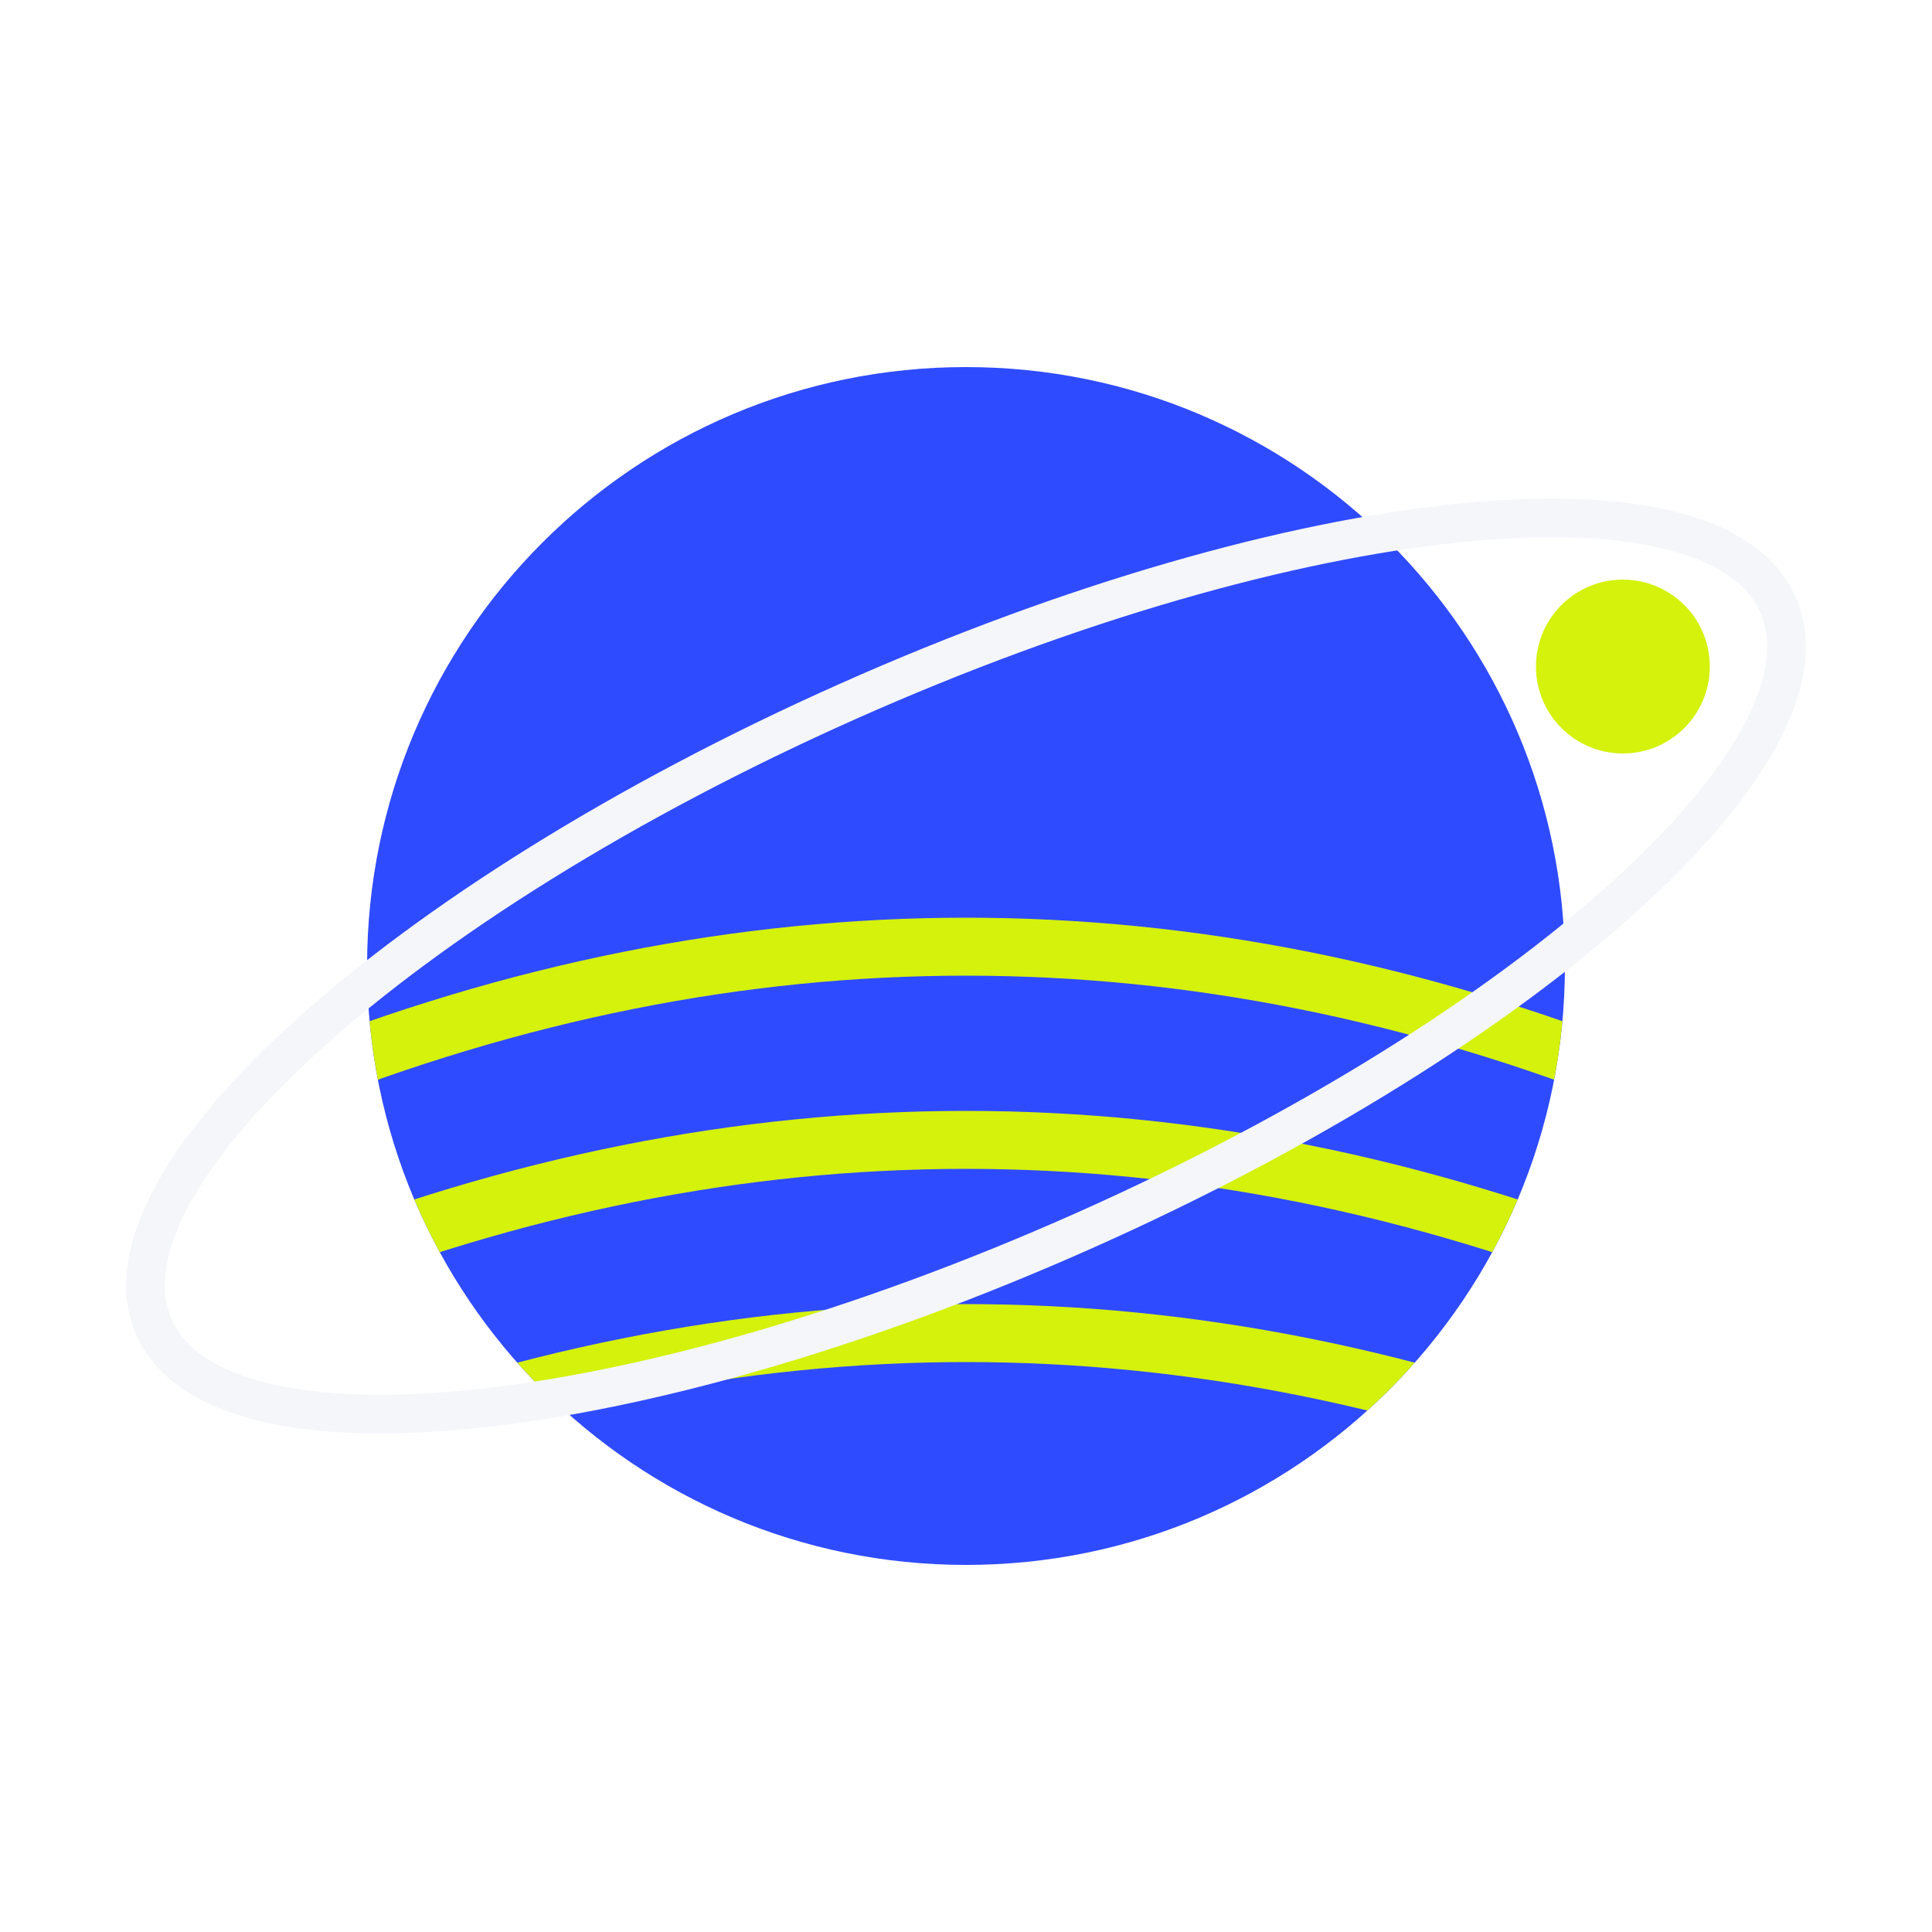
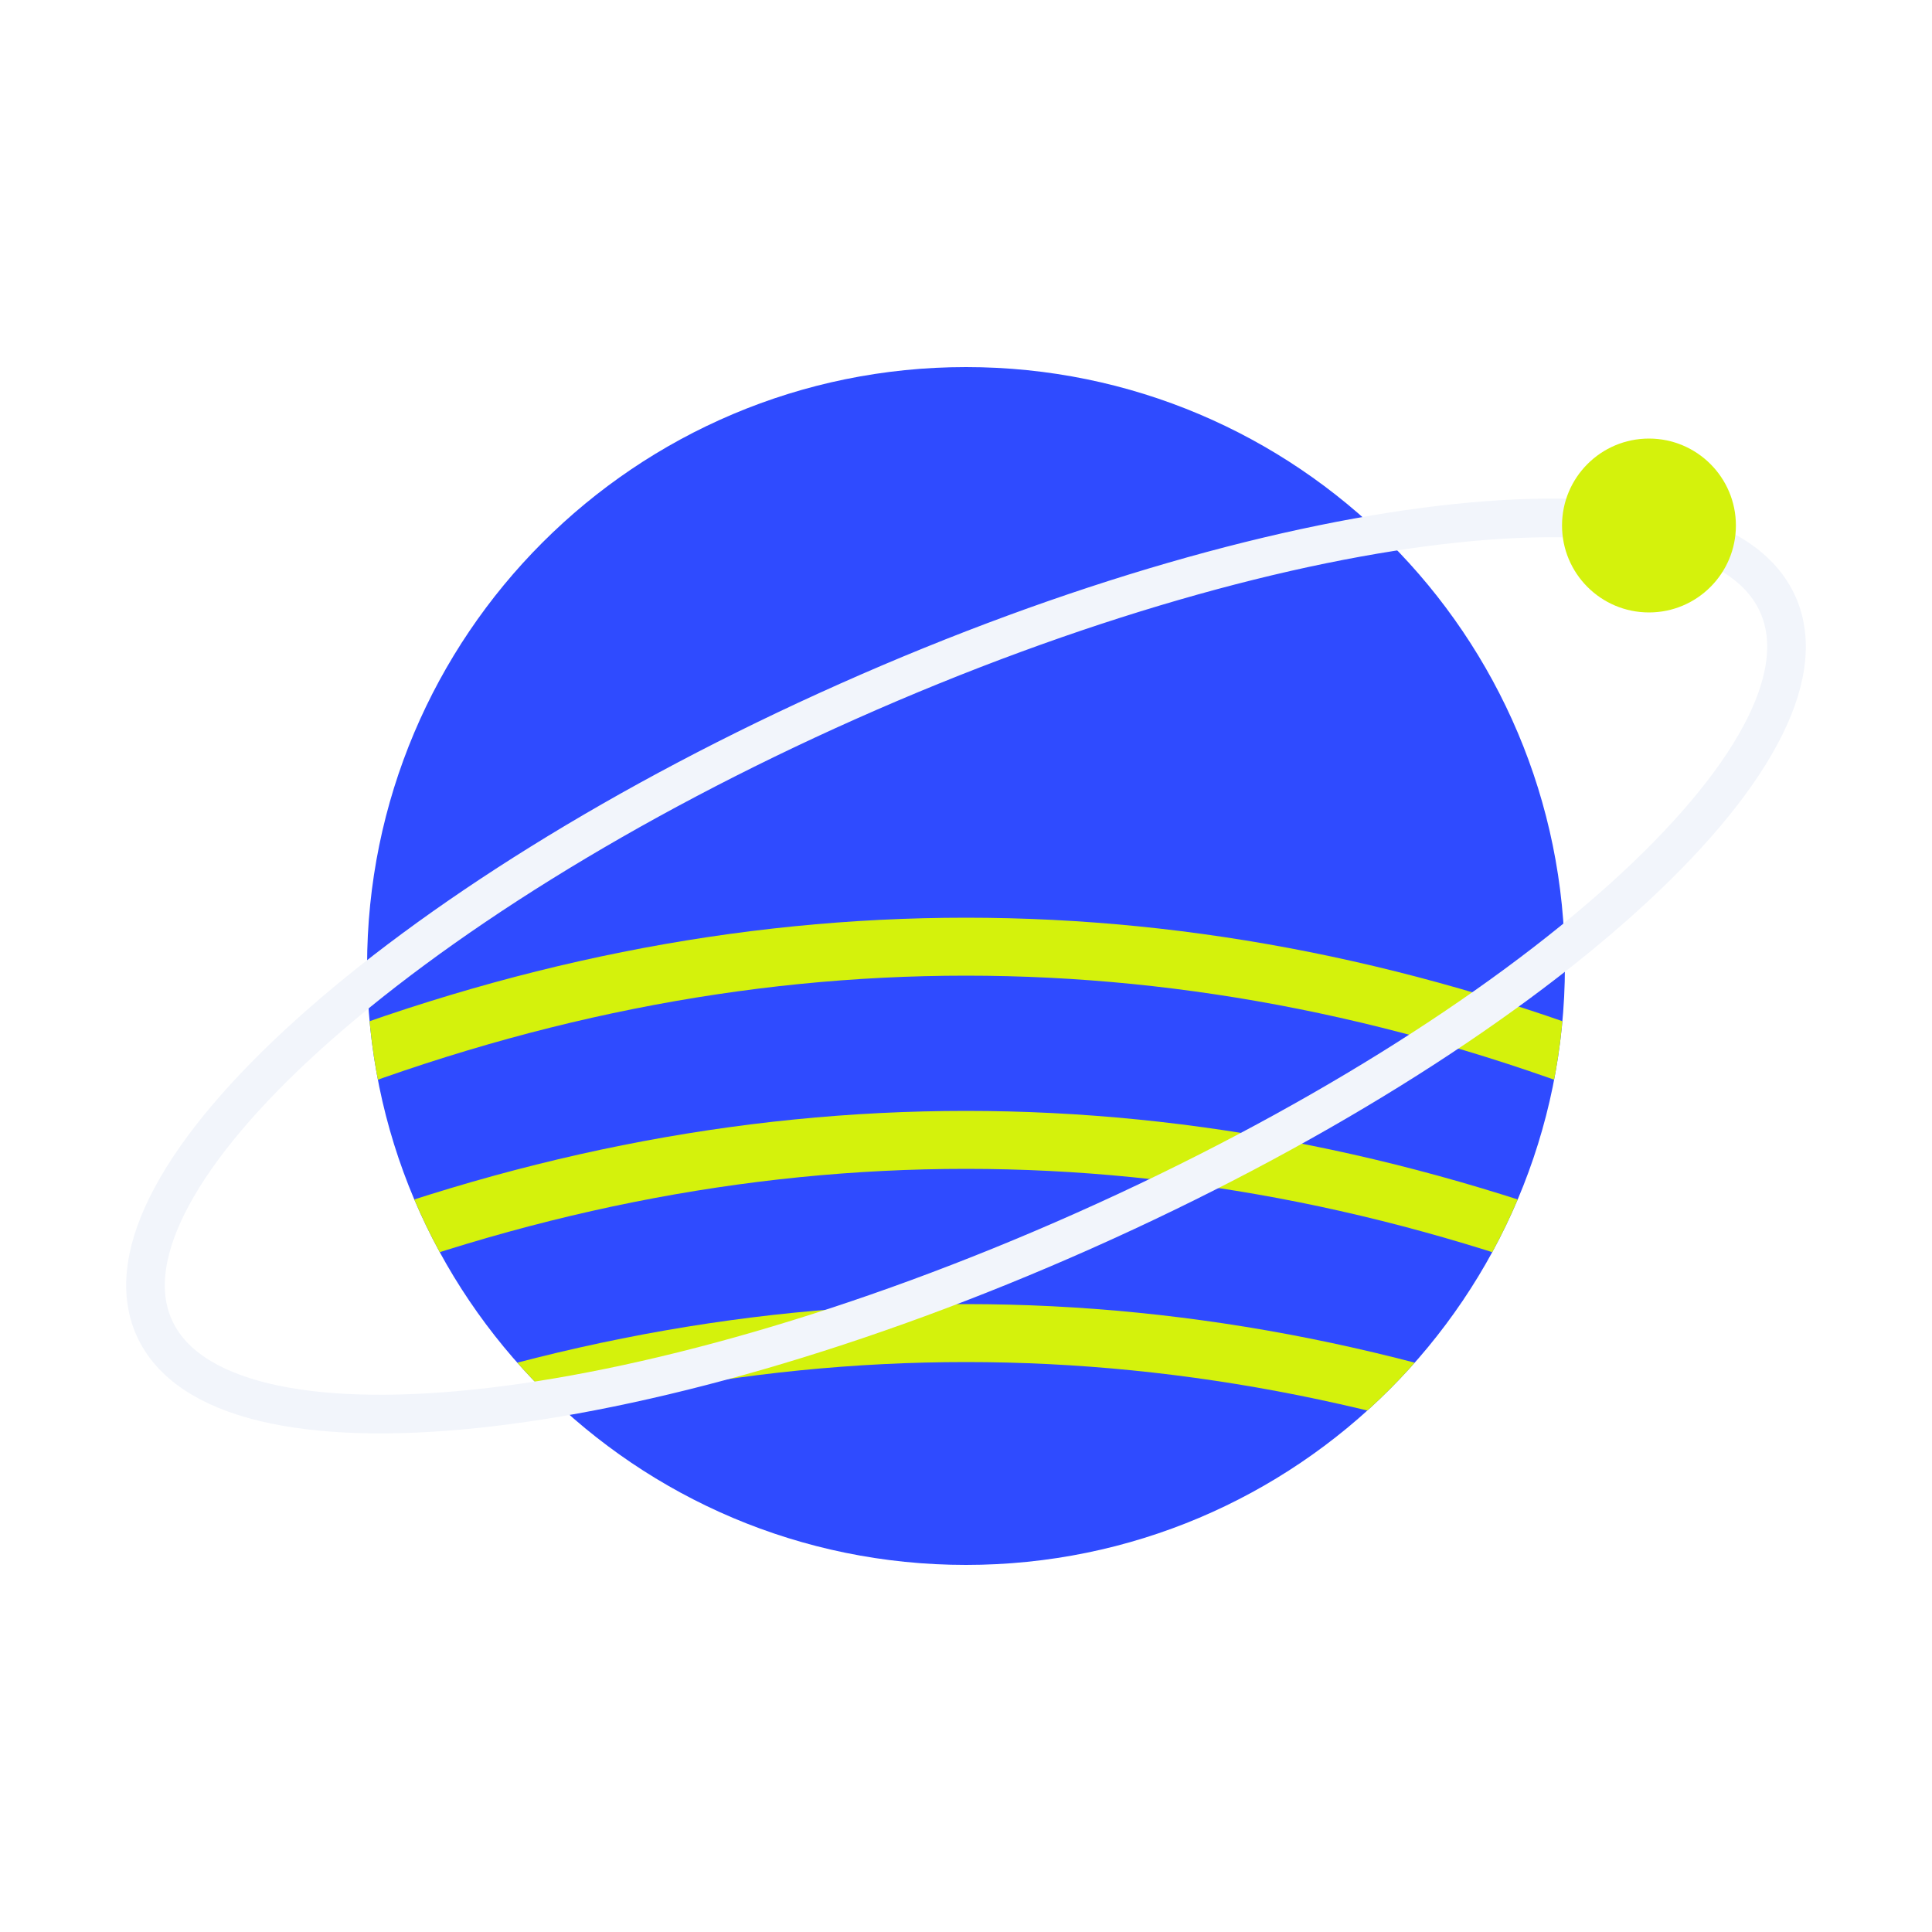
<svg xmlns="http://www.w3.org/2000/svg" viewBox="0 0 200 200" width="200" height="200" role="img" aria-label="ABF logo mark">
  <defs>
    <clipPath id="pc">
      <circle cx="100" cy="100" r="62" />
    </clipPath>
  </defs>
  <circle cx="100" cy="100" r="62" fill="#2F4BFF" />
  <g clip-path="url(#pc)" fill="none" stroke="#D4F20C" stroke-width="6" stroke-linecap="round">
    <path d="M30 112 Q100 84 170 112" />
    <path d="M30 132 Q100 104 170 132" />
    <path d="M30 152 Q100 124 170 152" />
  </g>
-   <ellipse cx="100" cy="100" rx="92" ry="30" transform="rotate(-24 100 100)" fill="none" stroke="#F4F6FA" stroke-width="4" />
-   <circle cx="168" cy="69" r="9" fill="#D4F20C" />
+   <ellipse cx="100" cy="100" rx="92" ry="30" transform="rotate(-24 100 100)" fill="none" stroke="#F2F5FB" stroke-width="4" />
+   <circle cx="170.7" cy="54.4" r="9" fill="#D4F20C" />
</svg>
